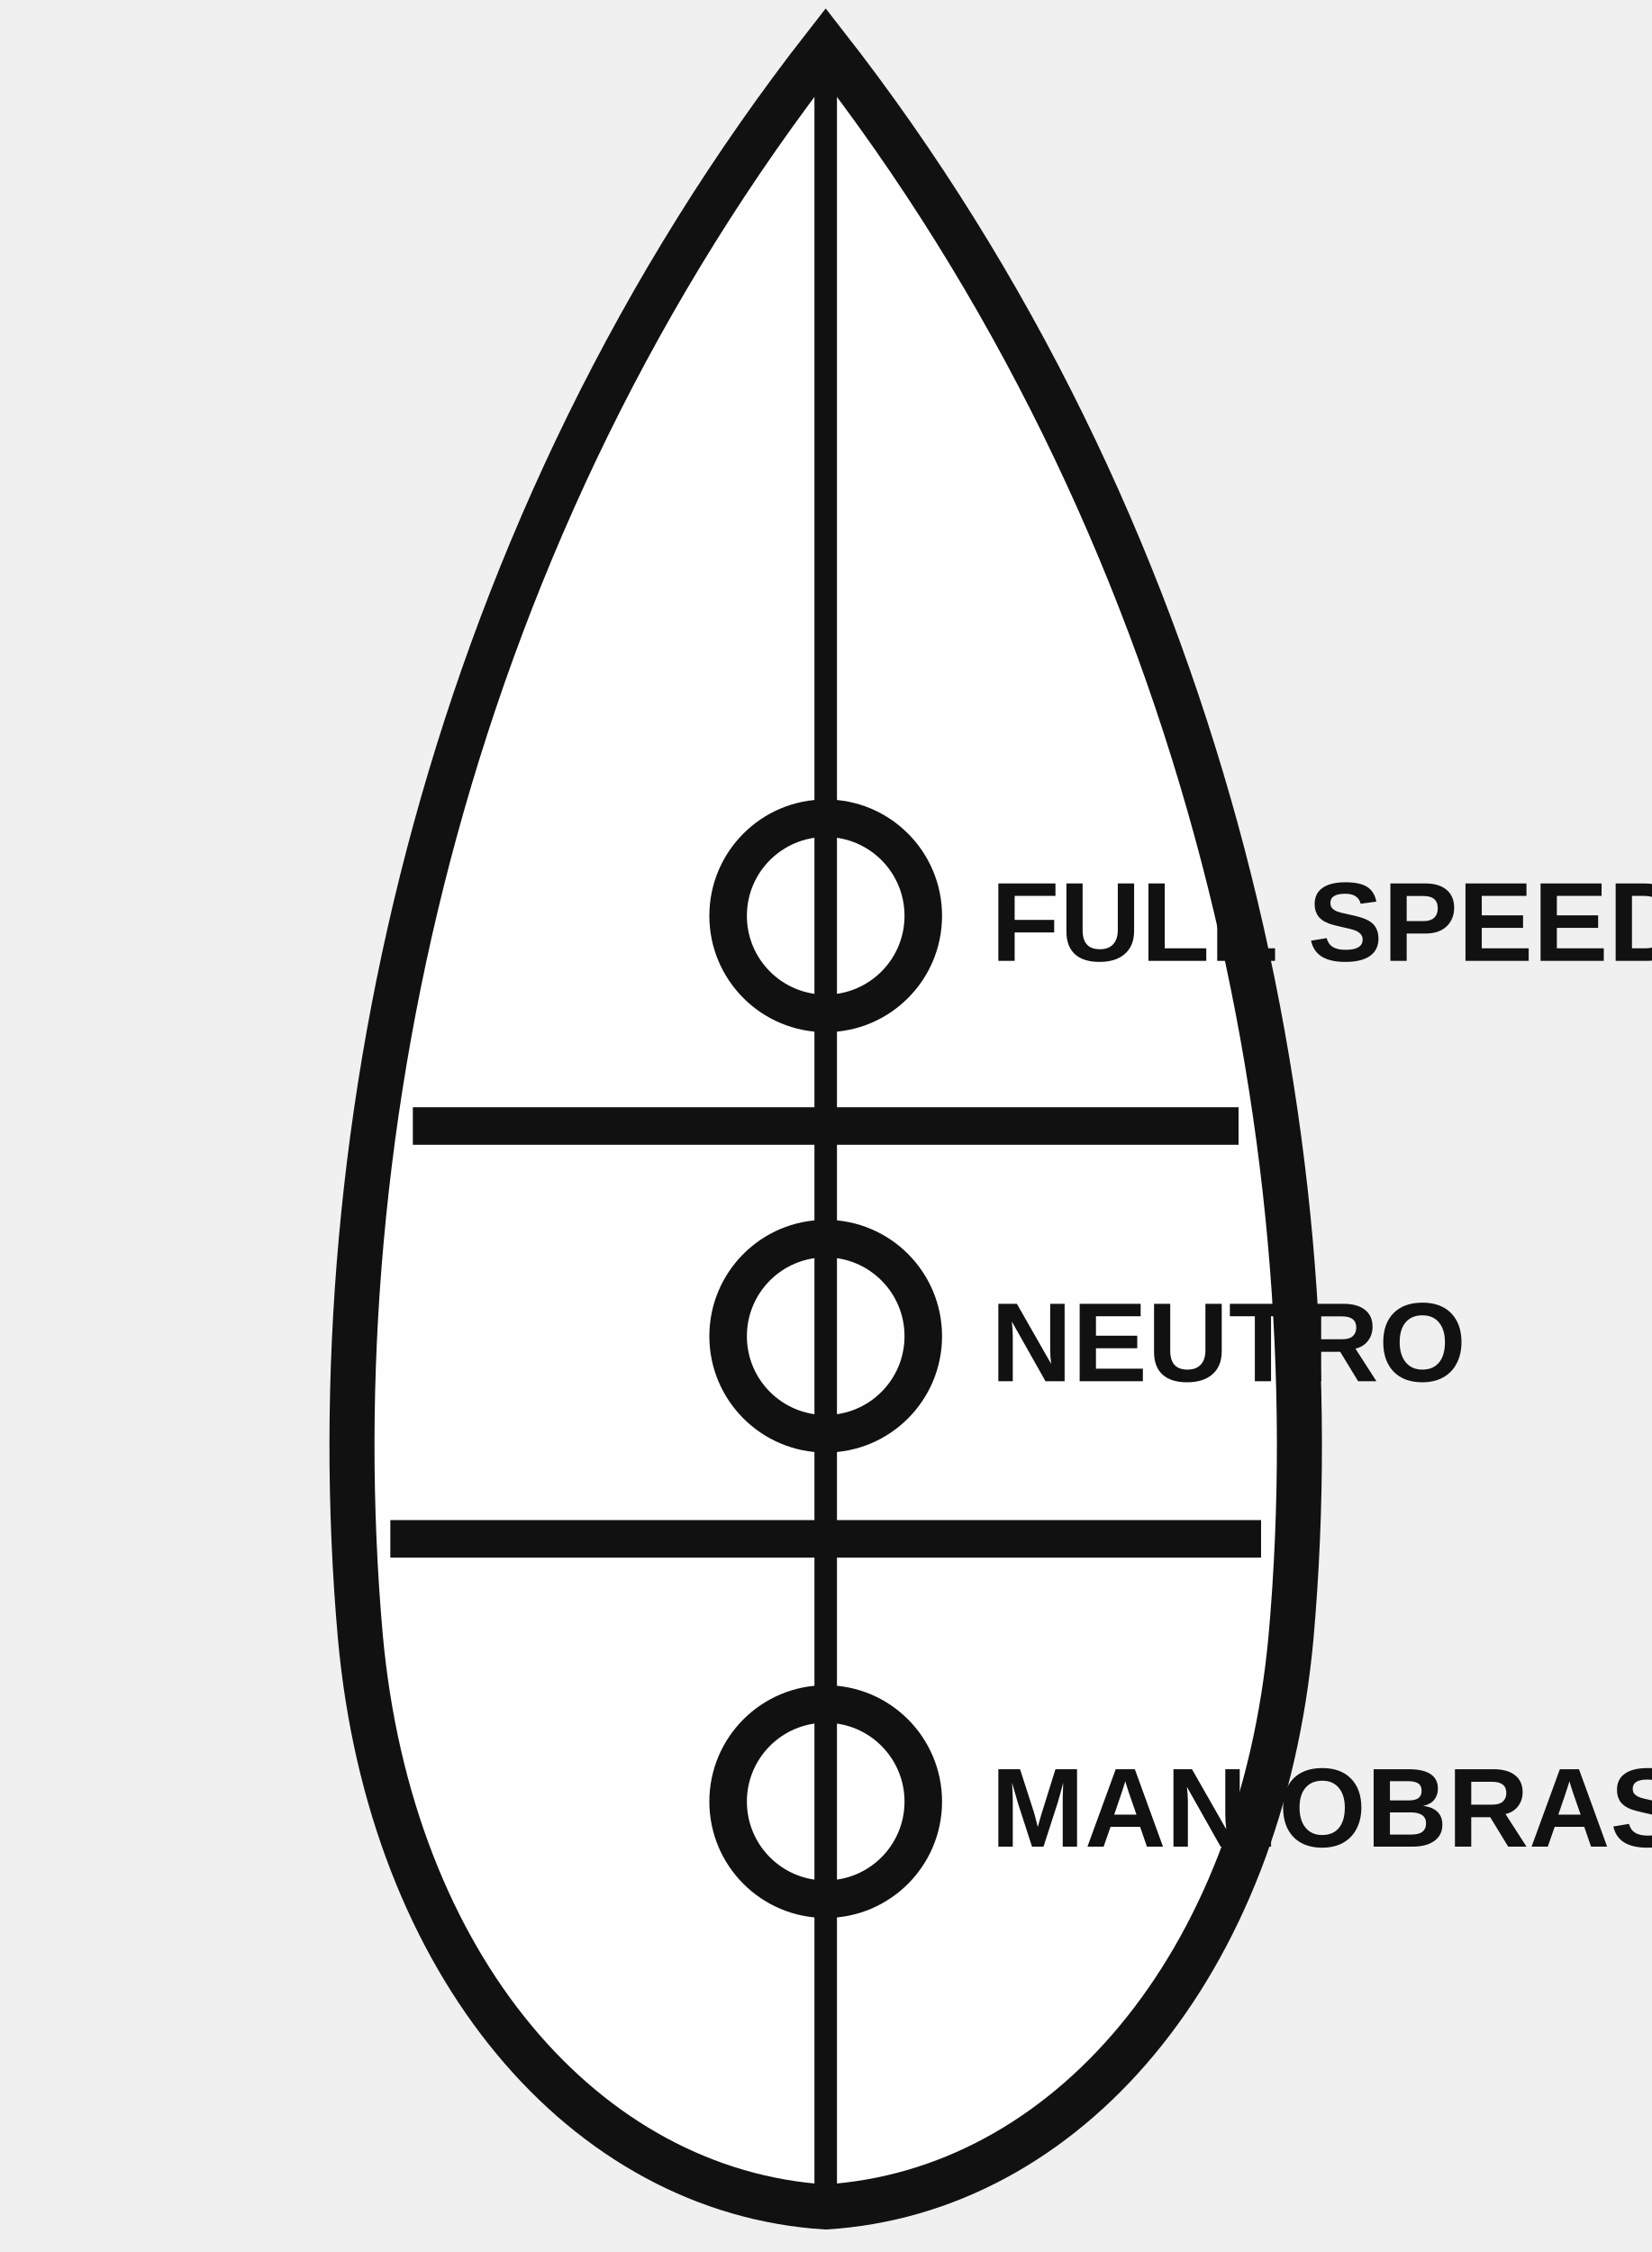
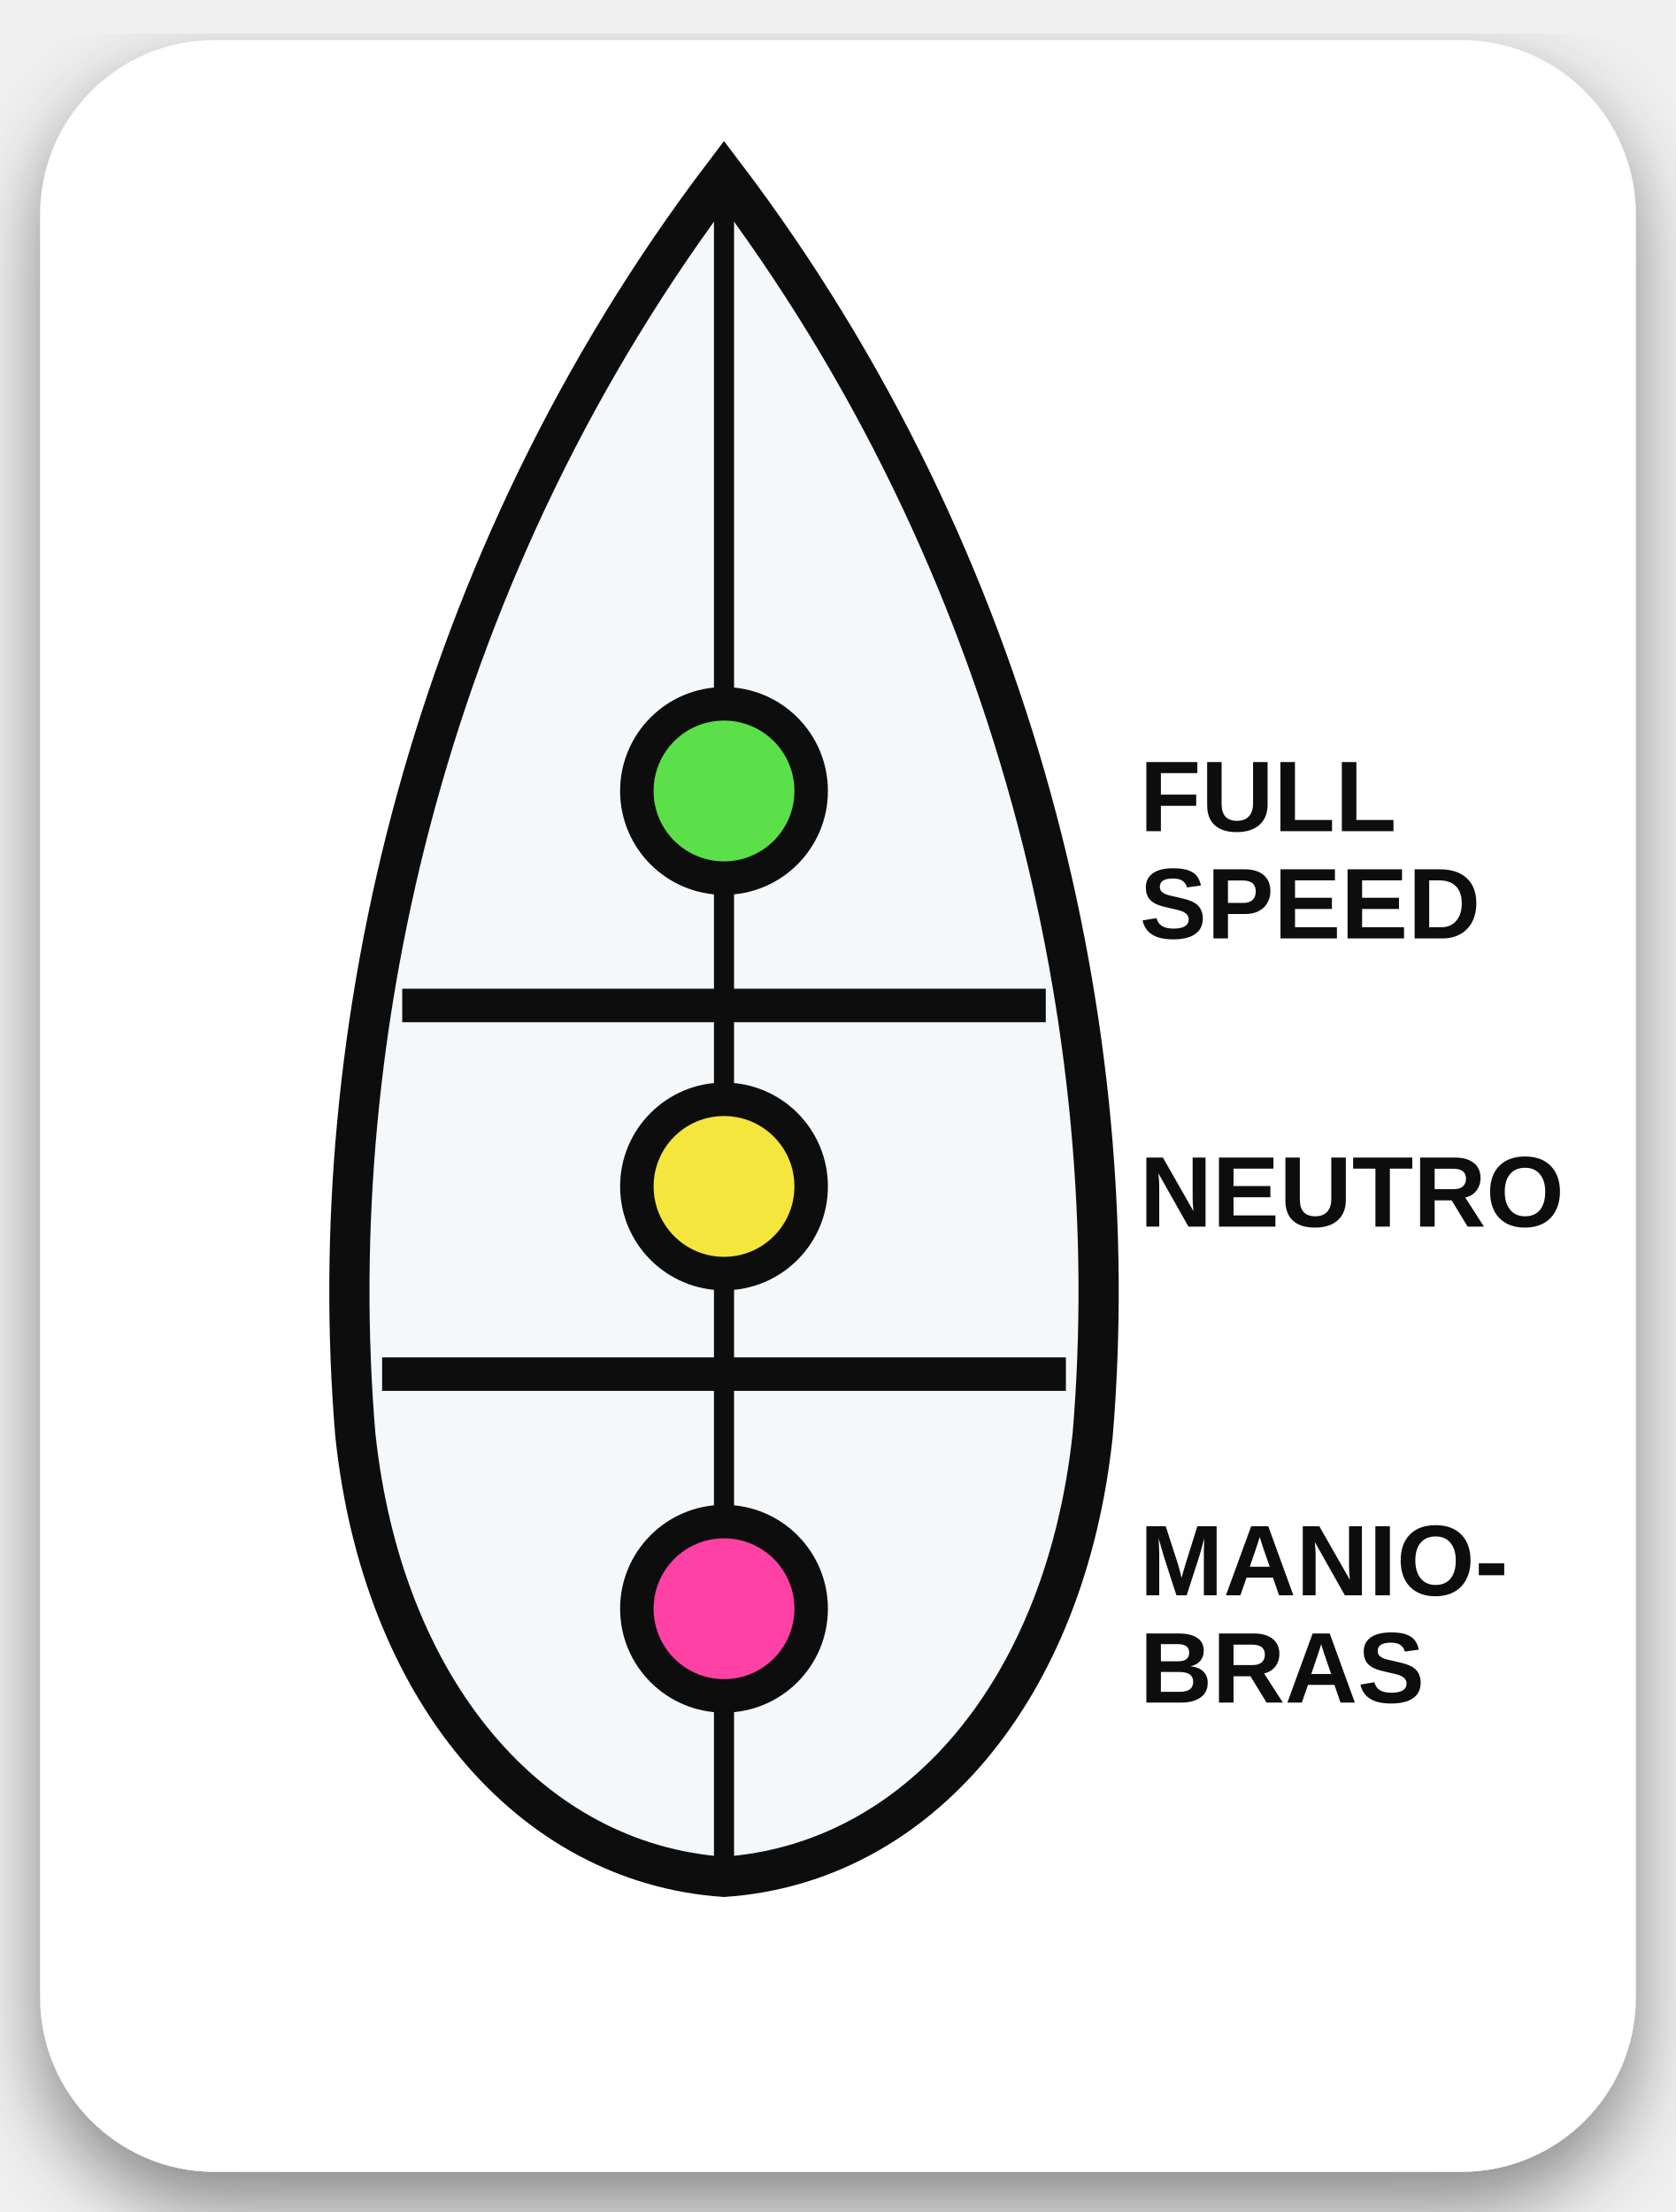
- <svg xmlns="http://www.w3.org/2000/svg" viewBox="0 0 220 300" width="220" height="300">
-   <path d="M110 6 C 160 70 178 150 172 218 C 168 262 142 292 110 294 C 78 292 52 262 48 218 C 42 150 60 70 110 6 Z" fill="rgba(255,255,255,.90)" stroke="#111" stroke-width="6" />
-   <line x1="110" y1="6" x2="110" y2="294" stroke="#111" stroke-width="3" />
-   <line x1="55" y1="150" x2="165" y2="150" stroke="#111" stroke-width="5" />
-   <line x1="52" y1="205" x2="168" y2="205" stroke="#111" stroke-width="5" />
-   <circle cx="110" cy="122" r="13" fill="none" stroke="#111" stroke-width="5" />
-   <circle cx="110" cy="178" r="13" fill="none" stroke="#111" stroke-width="5" />
-   <circle cx="110" cy="240" r="13" fill="none" stroke="#111" stroke-width="5" />
-   <g font-family="Arial Black, Arial, sans-serif" font-size="15" font-weight="900" fill="#111">
-     <text x="132" y="128">FULL SPEED</text>
-     <text x="132" y="184">NEUTRO</text>
-     <text x="132" y="246">MANIOBRAS</text>
+ <svg xmlns="http://www.w3.org/2000/svg" viewBox="0 0 250 330" width="250" height="330">
+   <defs>
+     <filter id="sh" x="-25%" y="-25%" width="150%" height="150%">
+       <feDropShadow dx="0" dy="5" stdDeviation="6" flood-color="#000" flood-opacity=".45" />
+     </filter>
+   </defs>
+   <g filter="url(#sh)">
+     <rect x="6" y="6" width="238" height="318" rx="26" fill="#fff" />
+     <path d="M108 26 C 152 84 168 154 163 214 C 159 252 137 278 108 280 C 79 278 57 252 53 214 C 48 154 64 84 108 26 Z" fill="#F4F8FA" stroke="#111" stroke-width="6" />
+     <line x1="108" y1="26" x2="108" y2="280" stroke="#111" stroke-width="3" />
+     <line x1="60" y1="150" x2="156" y2="150" stroke="#111" stroke-width="5" />
+     <line x1="57" y1="205" x2="159" y2="205" stroke="#111" stroke-width="5" />
+     <circle cx="108" cy="118" r="13" fill="#5BE04A" stroke="#111" stroke-width="5" />
+     <circle cx="108" cy="177" r="13" fill="#F5E63D" stroke="#111" stroke-width="5" />
+     <circle cx="108" cy="240" r="13" fill="#FF3FA4" stroke="#111" stroke-width="5" />
+     <g font-family="Arial Black, Arial, sans-serif" font-size="15" font-weight="900" fill="#111">
+       <text x="170" y="124">FULL</text>
+       <text x="170" y="140">SPEED</text>
+       <text x="170" y="183">NEUTRO</text>
+       <text x="170" y="238">MANIO-</text>
+       <text x="170" y="254">BRAS</text>
+     </g>
  </g>
</svg>
